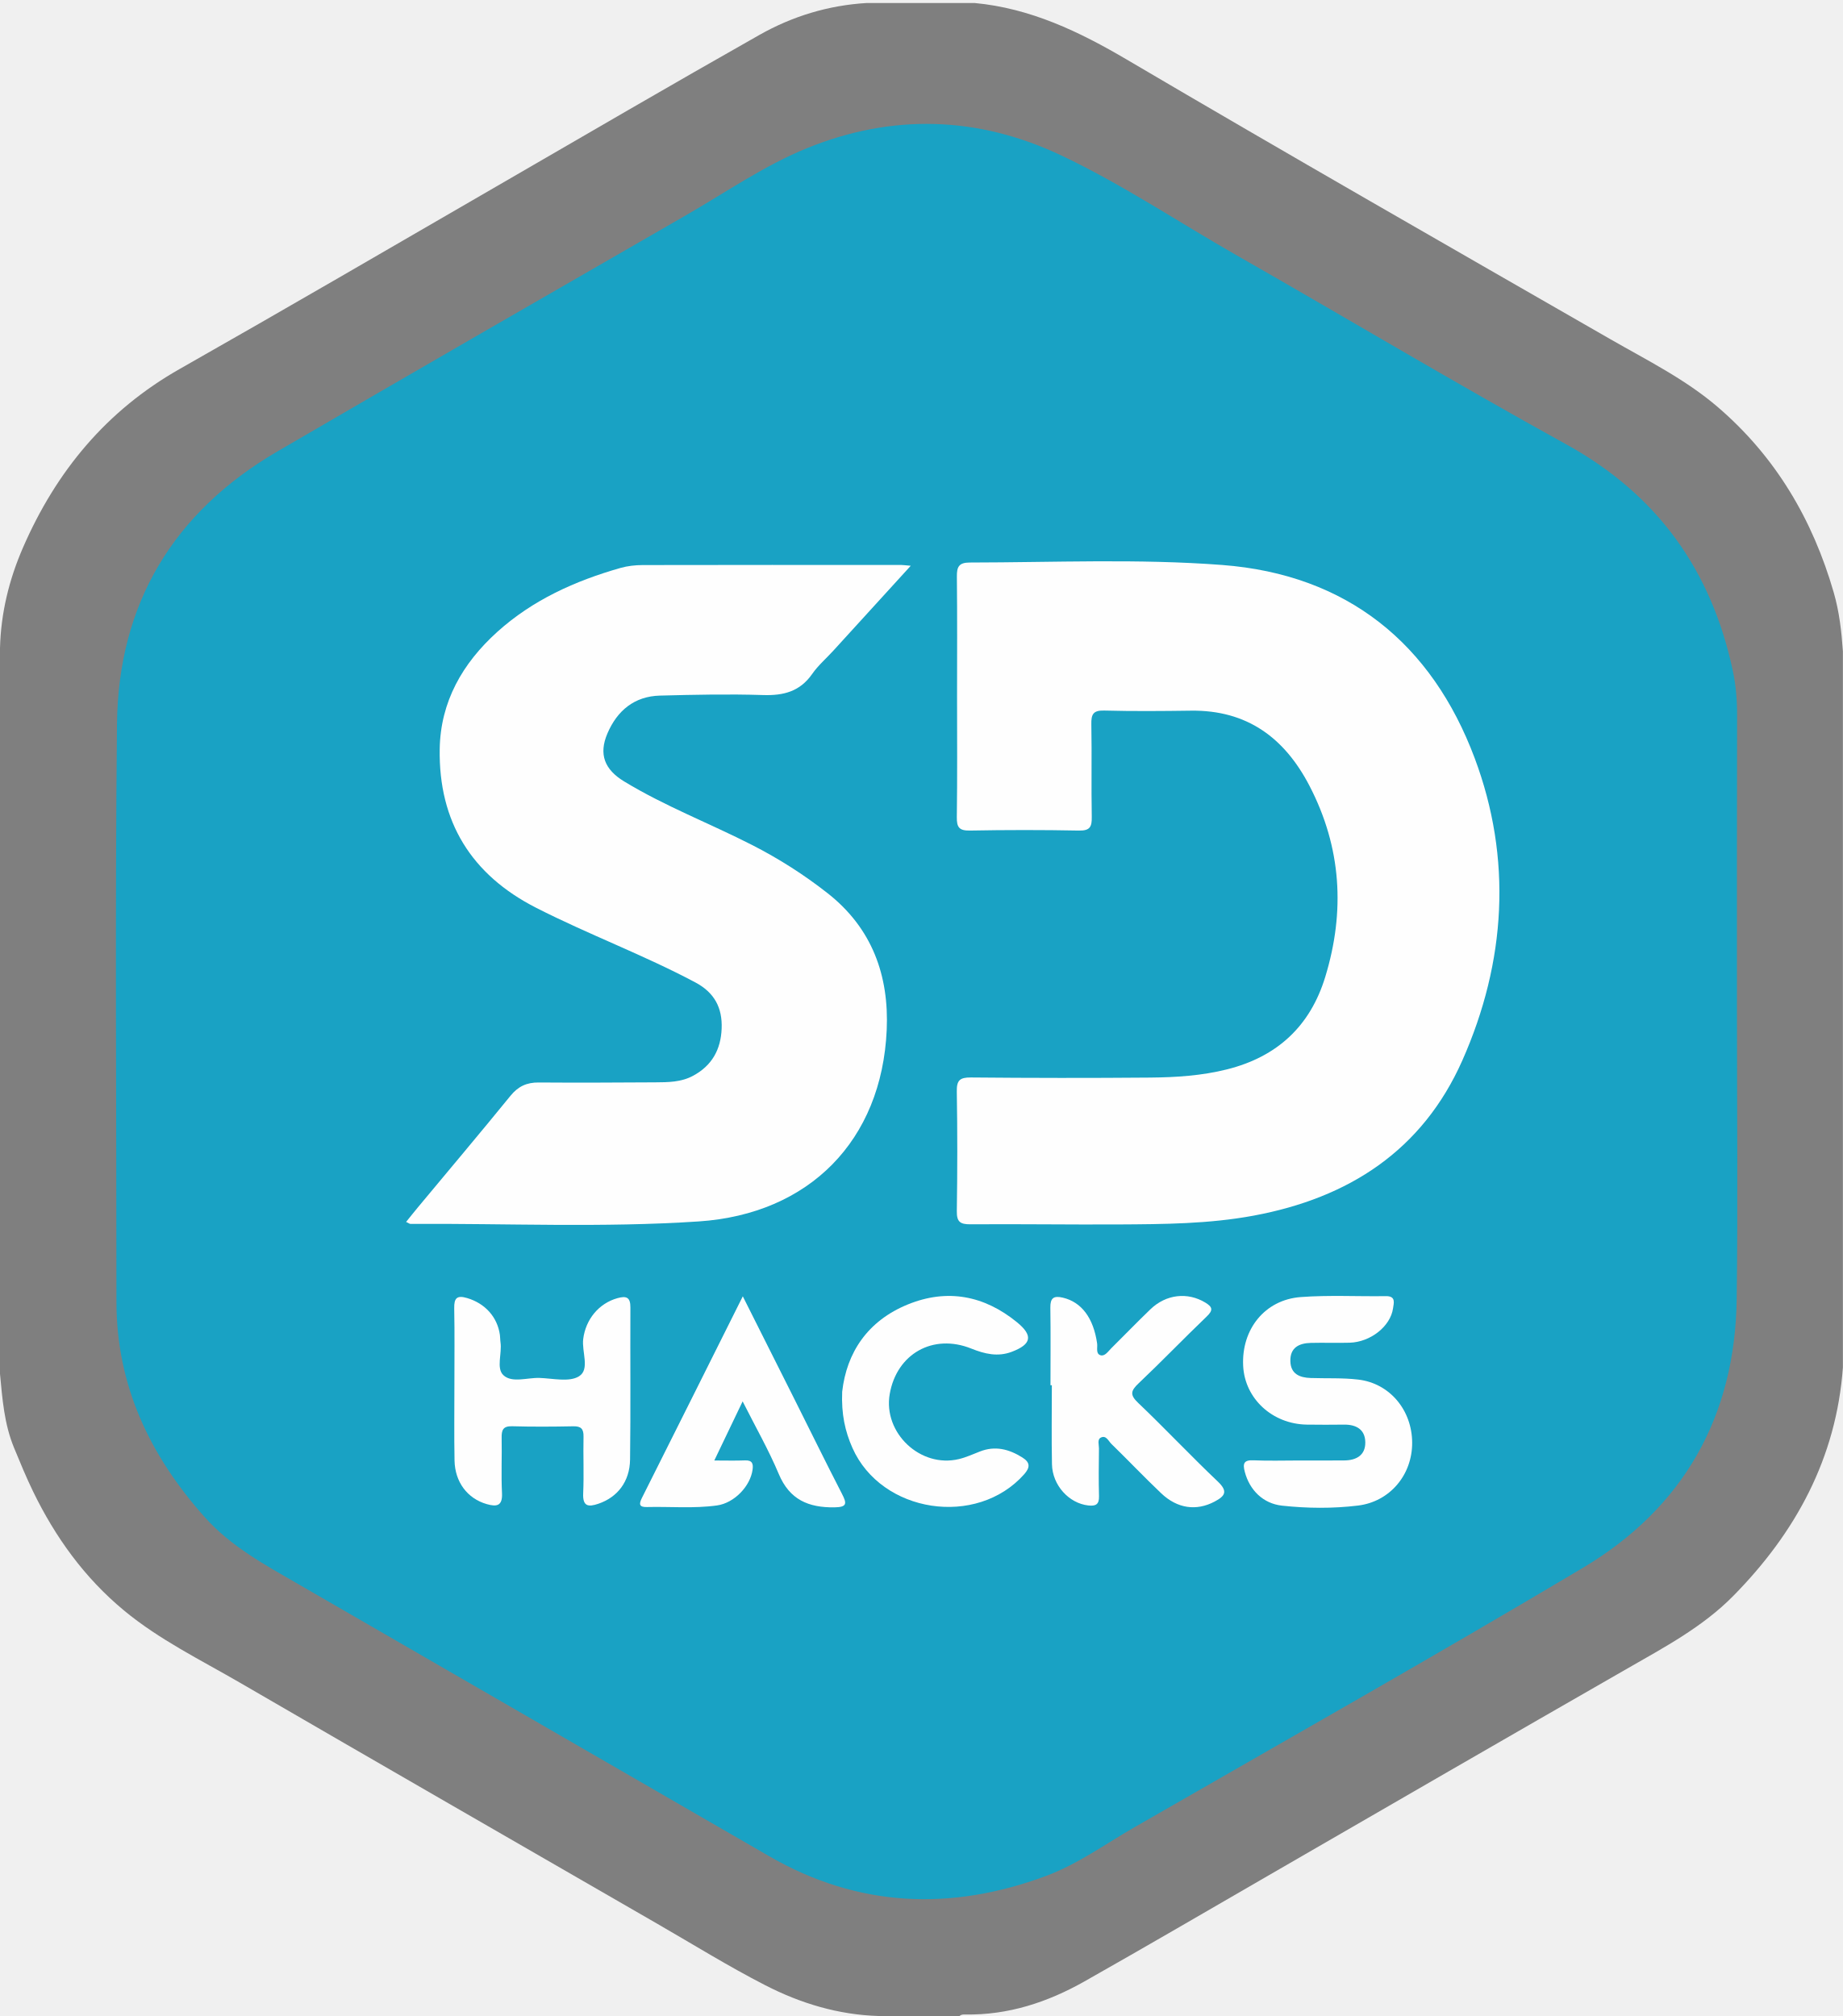
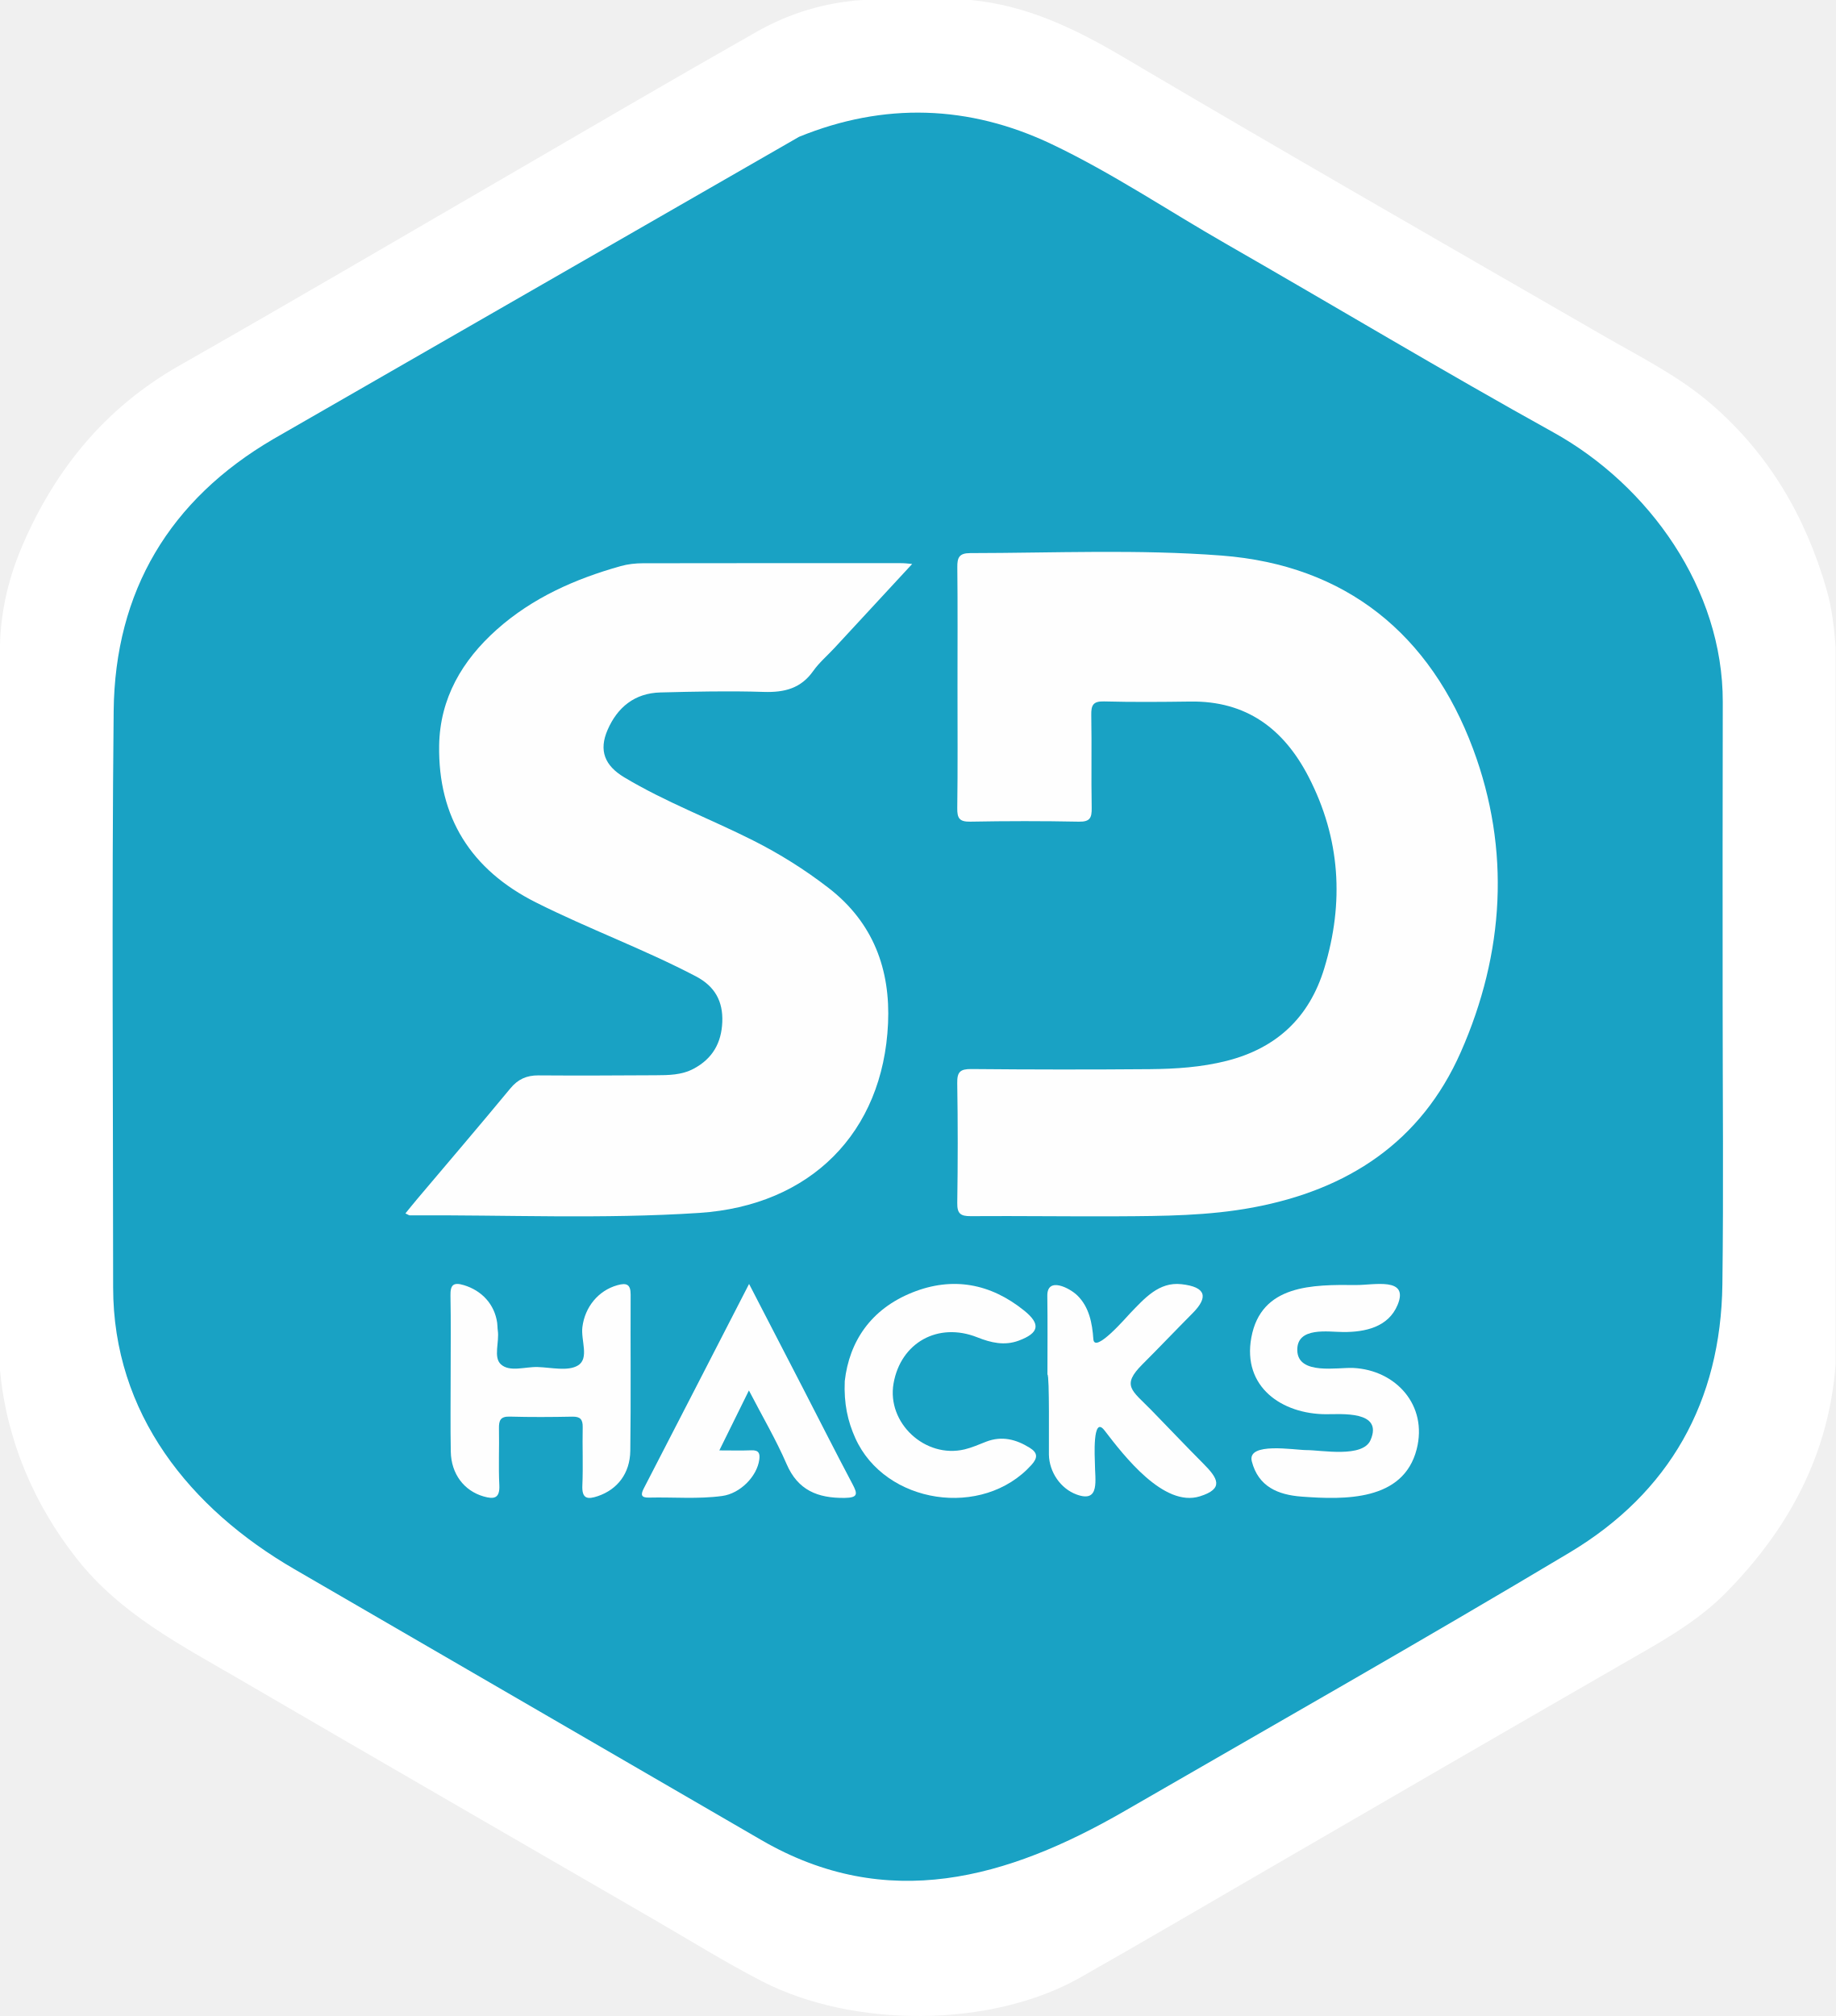
- <svg xmlns="http://www.w3.org/2000/svg" version="1.1" id="Layer_1" x="0px" y="0px" width="308px" height="337px" viewBox="0 0 308 337" enable-background="new 0 0 308 337" xml:space="preserve">
-   <g>
-     <path fill-rule="evenodd" clip-rule="evenodd" fill="#7F7F7F" d="M144.886,0.501c5.995,0,11.99,0,17.987,0   c9.331,0.868,17.501,4.78,25.44,9.454c26.818,15.788,53.833,31.235,80.816,46.74c6.121,3.517,12.504,6.675,17.916,11.311   c9.709,8.315,15.907,18.848,19.428,31.048c0.929,3.215,1.301,6.507,1.529,9.832c-0.004,39.907-0.004,79.805,0,119.697   c-1.101,15.143-7.881,27.612-18.355,38.227c-5.067,5.139-11.444,8.532-17.646,12.092c-19.977,11.46-39.914,22.984-59.85,34.517   c-10.291,5.952-20.557,11.948-30.905,17.799c-6.163,3.484-12.754,5.659-19.951,5.528c-0.333-0.006-0.662,0-0.92,0.256   c-4.497,0-8.994,0-13.49,0c-6.754-0.195-13.063-2.099-19.02-5.159c-6.138-3.155-12.007-6.795-17.981-10.242   c-23.256-13.42-46.528-26.81-69.744-40.294c-6.602-3.834-13.513-7.198-19.447-12.12c-6.583-5.459-11.45-12.226-15.159-19.857   c-1.16-2.386-2.169-4.851-3.186-7.311C0.705,238.043,0.395,233.853,0,229.66c0-40.44,0-80.88,0-121.32   c0.15-5.871,1.514-11.456,3.855-16.834C9.4,78.772,17.801,68.616,30.025,61.682c17.803-10.102,35.488-20.414,53.203-30.67   c14.546-8.42,29.061-16.899,43.69-25.173C132.468,2.699,138.479,0.878,144.886,0.501z" />
-     <path fill-rule="evenodd" clip-rule="evenodd" fill="#19A2C4" d="M290.295,169.193c0,15.976,0.164,31.953-0.043,47.926   c-0.254,19.657-8.896,34.952-25.716,44.97c-24.781,14.759-49.896,28.956-74.898,43.339c-4.895,2.813-9.516,6.193-14.834,8.168   c-15.879,5.896-31.371,5.283-46.24-3.301c-26.203-15.128-52.388-30.286-78.587-45.417c-5.62-3.246-11.362-6.336-15.757-11.263   c-9.15-10.253-14.758-21.983-14.758-35.995c-0.001-32.2-0.246-64.403,0.09-96.601c0.209-20.094,9.429-35.432,26.861-45.586   c22.695-13.221,45.453-26.336,68.217-39.438c6.694-3.854,13.099-8.324,20.258-11.233c14.263-5.796,28.591-5.366,42.505,1.234   c10.15,4.813,19.503,11.095,29.245,16.658c18.408,10.512,36.602,21.399,55.156,31.643c15.239,8.415,24.222,21.042,27.804,37.803   c0.518,2.426,0.725,4.909,0.719,7.419C290.273,136.077,290.295,152.635,290.295,169.193z" />
-     <path fill-rule="evenodd" clip-rule="evenodd" fill="#FEFEFE" d="M159.952,116.367c0-6.656,0.044-13.311-0.031-19.966   c-0.02-1.641,0.324-2.365,2.159-2.368c14.061-0.017,28.143-0.659,42.17,0.409c20.948,1.595,35.061,13.201,42.213,32.292   c6.282,16.77,5.249,34.032-2.061,50.523c-6.685,15.083-19.003,23.004-34.882,25.952c-7.485,1.391-15.061,1.431-22.63,1.472   c-8.239,0.043-16.479-0.083-24.721-0.024c-1.72,0.012-2.284-0.432-2.257-2.214c0.101-6.654,0.108-13.311-0.004-19.965   c-0.034-1.868,0.478-2.383,2.357-2.365c9.988,0.094,19.979,0.103,29.97,0.018c4.315-0.039,8.622-0.313,12.857-1.379   c8.375-2.106,13.886-7.225,16.396-15.453c3.347-10.961,2.707-21.632-2.621-31.912c-4.177-8.058-10.463-12.719-19.847-12.589   c-4.826,0.067-9.659,0.108-14.48-0.02c-1.859-0.05-2.177,0.649-2.145,2.299c0.096,5.157-0.026,10.316,0.07,15.473   c0.029,1.644-0.281,2.326-2.136,2.29c-6.075-0.12-12.155-0.114-18.23-0.002c-1.803,0.033-2.21-0.55-2.187-2.257   C160.007,129.844,159.952,123.104,159.952,116.367z" />
-     <path fill-rule="evenodd" clip-rule="evenodd" fill="#FEFEFE" d="M152.212,94.575c-4.567,5.012-8.757,9.612-12.951,14.208   c-1.178,1.29-2.532,2.454-3.521,3.875c-2.045,2.939-4.786,3.639-8.211,3.529c-5.736-0.185-11.487-0.058-17.229,0.091   c-4.282,0.111-7.15,2.515-8.779,6.317c-1.494,3.491-0.485,6.036,2.773,8.02c6.835,4.159,14.316,7.016,21.416,10.644   c4.457,2.277,8.643,4.943,12.588,8.037c7.465,5.855,10.299,13.797,9.898,22.861c-0.82,18.506-12.954,30.79-31.423,32.021   c-16.046,1.069-32.12,0.318-48.181,0.411c-0.137,0.001-0.274-0.12-0.72-0.329c0.694-0.858,1.331-1.671,1.991-2.462   c5.159-6.205,10.364-12.369,15.456-18.627c1.281-1.574,2.716-2.234,4.707-2.22c6.495,0.051,12.989,0.013,19.483-0.024   c2.158-0.013,4.32-0.019,6.316-1.093c3.163-1.701,4.645-4.379,4.783-7.896c0.138-3.487-1.221-6.027-4.394-7.714   c-8.666-4.608-17.884-8.026-26.618-12.48c-10.831-5.522-16.301-14.396-16.109-26.521c0.126-7.935,3.822-14.355,9.61-19.583   c5.923-5.348,13.021-8.543,20.617-10.705c1.185-0.336,2.464-0.474,3.7-0.477c14.405-0.031,28.81-0.02,43.214-0.016   C150.942,94.443,151.254,94.494,152.212,94.575z" />
-     <path fill-rule="evenodd" clip-rule="evenodd" fill="#FEFEFE" d="M75.943,231.418c-0.003-4.239,0.054-8.479-0.03-12.718   c-0.033-1.728,0.46-2.223,2.181-1.706c2.938,0.882,5.02,3.11,5.453,6.144c0.059,0.41,0.039,0.831,0.1,1.24   c0.28,1.878-0.755,4.361,0.499,5.515c1.439,1.323,3.967,0.381,6.017,0.446c2.24,0.073,4.969,0.741,6.603-0.271   c1.864-1.155,0.434-4.095,0.706-6.242c0.412-3.268,2.598-5.949,5.717-6.82c1.496-0.417,2.176-0.162,2.168,1.536   c-0.04,8.478,0.057,16.959-0.056,25.437c-0.05,3.722-2.126,6.312-5.292,7.391c-1.694,0.577-2.64,0.462-2.542-1.739   c0.139-3.152-0.012-6.317,0.056-9.475c0.027-1.283-0.395-1.759-1.708-1.732c-3.41,0.068-6.823,0.088-10.23-0.008   c-1.535-0.041-1.771,0.662-1.746,1.95c0.062,3.074-0.095,6.157,0.058,9.225c0.11,2.209-0.932,2.304-2.569,1.833   c-3.189-0.917-5.295-3.663-5.363-7.288C75.885,239.898,75.946,235.658,75.943,231.418z" />
-     <path fill-rule="evenodd" clip-rule="evenodd" fill="#FEFEFE" d="M217.208,244.137c2.495-0.001,4.991,0.02,7.486-0.008   c2.008-0.021,3.516-0.882,3.486-3.035c-0.03-2.138-1.508-2.973-3.549-2.95c-2.08,0.022-4.161,0.033-6.241-0.002   c-5.761-0.099-10.347-4.347-10.622-9.81c-0.309-6.109,3.613-11.059,9.616-11.511c4.716-0.355,9.479-0.084,14.218-0.156   c1.734-0.026,1.341,1.139,1.215,2.038c-0.427,3.007-3.761,5.646-7.253,5.748c-2.161,0.063-4.328-0.026-6.489,0.031   c-1.962,0.051-3.476,0.781-3.418,3.055c0.055,2.148,1.555,2.752,3.396,2.814c2.657,0.091,5.34-0.05,7.968,0.266   c5.263,0.63,8.977,5.123,8.992,10.556c0.018,5.378-3.731,9.854-9.056,10.501c-4.212,0.513-8.47,0.471-12.688,0.016   c-3.177-0.346-5.431-2.606-6.231-5.663c-0.353-1.343-0.187-1.989,1.433-1.918C212.045,244.221,214.628,244.138,217.208,244.137z" />
-     <path fill-rule="evenodd" clip-rule="evenodd" fill="#FEFEFE" d="M175.565,231.563c0-4.322,0.044-8.644-0.021-12.965   c-0.023-1.605,0.531-2.047,2.09-1.677c3.097,0.729,5.109,3.359,5.726,7.649c0.101,0.699-0.27,1.739,0.585,1.981   c0.716,0.203,1.264-0.66,1.783-1.175c2.187-2.164,4.323-4.379,6.54-6.512c2.635-2.535,6.217-2.9,9.159-1.131   c1.24,0.749,1.356,1.278,0.246,2.341c-3.84,3.681-7.53,7.519-11.39,11.179c-1.291,1.225-1.489,1.9-0.068,3.253   c4.515,4.297,8.783,8.854,13.309,13.142c1.775,1.684,1.188,2.452-0.541,3.367c-3.02,1.594-6.2,1.189-8.92-1.398   c-2.828-2.692-5.524-5.522-8.319-8.251c-0.484-0.475-0.872-1.482-1.742-1.064c-0.659,0.316-0.328,1.199-0.334,1.826   c-0.032,2.659-0.071,5.321,0.008,7.977c0.039,1.4-0.56,1.692-1.81,1.55c-3.212-0.367-5.979-3.365-6.052-6.887   c-0.089-4.4-0.021-8.804-0.021-13.205C175.717,231.563,175.641,231.563,175.565,231.563z" />
-     <path fill-rule="evenodd" clip-rule="evenodd" fill="#FEFEFE" d="M140.753,232.64c0.736-6.511,4.229-11.854,11.008-14.601   c6.569-2.663,12.73-1.477,18.203,2.988c2.736,2.232,2.446,3.695-0.884,4.95c-2.316,0.872-4.499,0.36-6.746-0.544   c-6.392-2.571-12.472,0.874-13.637,7.602c-1.125,6.498,5.14,12.414,11.563,10.869c1.201-0.289,2.347-0.812,3.504-1.265   c2.563-1.007,4.877-0.398,7.101,0.999c1.319,0.826,1.325,1.651,0.304,2.803c-7.934,8.938-23.863,6.515-28.706-4.41   C141.242,239.277,140.593,236.382,140.753,232.64z" />
-     <path fill-rule="evenodd" clip-rule="evenodd" fill="#FEFEFE" d="M124.142,216.696c2.979,5.932,5.811,11.564,8.636,17.2   c2.642,5.274,5.24,10.571,7.938,15.816c0.815,1.585,0.91,2.233-1.266,2.261c-4.326,0.054-7.489-1.273-9.292-5.568   c-1.691-4.03-3.88-7.852-6.042-12.148c-1.644,3.43-3.101,6.47-4.736,9.883c1.905,0,3.523,0.049,5.135-0.016   c1.187-0.046,1.4,0.52,1.265,1.533c-0.372,2.79-3.069,5.595-5.943,5.996c-3.892,0.544-7.813,0.172-11.72,0.268   c-1.274,0.033-1.366-0.467-0.838-1.518C112.869,239.275,118.428,228.13,124.142,216.696z" />
+ <svg xmlns="http://www.w3.org/2000/svg" width="163px" height="179px" viewBox="0 0 163 179" version="1.1">
+   <defs />
+   <g id="Nametag" stroke="none" stroke-width="1" fill="none" fill-rule="evenodd">
+     <g id="L1" transform="translate(-57, -69)" fill-rule="nonzero">
+       <g id="logo" transform="translate(57, 69)">
+         <path d="M76.676,0 C79.849,0 83.021,0 86.195,0 C91.133,0.461 95.457,2.538 99.659,5.019 C113.851,13.402 128.148,21.603 142.428,29.835 C145.667,31.702 149.045,33.379 151.909,35.84 C157.047,40.254 160.327,45.847 162.191,52.324 C162.682,54.031 162.879,55.779 163,57.544 C162.998,78.731 162.998,99.914 163,121.094 C162.417,129.133 158.829,135.753 153.286,141.389 C150.605,144.118 147.23,145.919 143.948,147.809 C133.375,153.893 122.824,160.012 112.274,166.135 C106.828,169.295 101.395,172.478 95.919,175.585 C87.973,180.091 75.732,180.072 67.668,175.917 C64.42,174.242 61.314,172.309 58.153,170.479 C45.845,163.354 33.529,156.245 21.243,149.086 C15.965,146.011 10.684,143.3 6.818,138.396 C2.981,133.528 0.578,127.82 0,121.665 C0,100.195 0,78.725 0,57.254 C0.079,54.137 0.801,51.172 2.04,48.317 C4.975,41.556 9.421,36.164 15.89,32.482 C25.311,27.119 34.671,21.644 44.046,16.199 C51.744,11.729 59.425,7.227 67.167,2.834 C70.104,1.167 73.285,0.2 76.676,0 C79.849,0 73.285,0.2 76.676,0 C79.849,0 73.285,0.2 76.676,0 Z" id="Shape" fill="#FFFFFF" />
+         <path d="M70.958,12.146 C78.484,9.076 86.045,9.304 93.388,12.8 C98.744,15.349 103.68,18.677 108.821,21.623 C118.535,27.191 128.136,32.958 137.927,38.384 C146.436,43.1 153.003,52.31 152.979,62.337 C152.956,71.107 152.967,79.878 152.967,88.648 C152.967,97.11 153.054,105.573 152.945,114.033 C152.811,124.445 148.25,132.546 139.374,137.853 C126.297,145.67 113.044,153.19 99.85,160.808 C89.451,166.806 78.778,169.851 67.62,163.386 C53.793,155.373 39.975,147.344 26.149,139.33 C16.88,133.956 10.046,125.54 10.046,114.298 C10.045,97.243 9.916,80.186 10.093,63.131 C10.204,52.488 15.069,44.364 24.268,38.986 L70.958,12.146 Z" id="Shape" fill="#19A2C4" />
+         <path d="M85.024,60.996 C85.024,57.454 85.047,53.912 85.008,50.37 C84.997,49.497 85.179,49.112 86.15,49.11 C93.593,49.101 101.046,48.759 108.47,49.328 C119.558,50.177 127.027,56.353 130.813,66.513 C134.138,75.438 133.591,84.624 129.722,93.401 C126.184,101.427 119.664,105.643 111.26,107.212 C107.298,107.952 103.288,107.973 99.282,107.995 C94.921,108.018 90.56,107.951 86.198,107.982 C85.287,107.989 84.989,107.752 85.003,106.804 C85.056,103.263 85.06,99.72 85.001,96.179 C84.983,95.185 85.254,94.911 86.248,94.92 C91.535,94.97 96.823,94.975 102.111,94.93 C104.395,94.909 106.674,94.763 108.916,94.196 C113.349,93.075 116.266,90.351 117.594,85.972 C119.366,80.139 119.027,74.46 116.207,68.989 C113.996,64.701 110.669,62.22 105.702,62.29 C103.148,62.325 100.59,62.347 98.038,62.279 C97.054,62.252 96.886,62.624 96.903,63.502 C96.954,66.247 96.889,68.992 96.94,71.737 C96.955,72.612 96.791,72.975 95.809,72.956 C92.594,72.892 89.376,72.895 86.16,72.955 C85.206,72.972 84.991,72.662 85.003,71.753 C85.053,68.168 85.024,64.581 85.024,60.996 Z" id="Shape" fill="#FEFEFE" />
+         <path d="M81,50.073 C78.563,52.708 76.328,55.126 74.09,57.542 C73.461,58.22 72.739,58.832 72.211,59.579 C71.12,61.125 69.658,61.493 67.83,61.435 C64.77,61.338 61.701,61.404 58.638,61.483 C56.353,61.541 54.823,62.805 53.954,64.804 C53.156,66.639 53.695,67.977 55.433,69.02 C59.08,71.207 63.071,72.709 66.86,74.616 C69.238,75.813 71.471,77.215 73.576,78.841 C77.559,81.919 79.071,86.095 78.857,90.86 C78.42,100.589 71.946,107.047 62.091,107.694 C53.53,108.256 44.954,107.862 36.384,107.91 C36.311,107.911 36.238,107.847 36,107.738 C36.37,107.286 36.71,106.859 37.062,106.443 C39.815,103.181 42.592,99.94 45.309,96.65 C45.992,95.823 46.758,95.476 47.82,95.483 C51.286,95.51 54.751,95.49 58.216,95.471 C59.367,95.464 60.521,95.461 61.586,94.896 C63.273,94.002 64.064,92.594 64.138,90.745 C64.211,88.912 63.486,87.576 61.793,86.689 C57.169,84.267 52.251,82.47 47.591,80.128 C41.812,77.225 38.893,72.56 38.996,66.185 C39.063,62.014 41.035,58.638 44.123,55.89 C47.284,53.078 51.071,51.399 55.124,50.262 C55.756,50.085 56.438,50.013 57.098,50.011 C64.784,49.995 72.47,50.001 80.155,50.003 C80.322,50.003 80.489,50.03 81,50.073 Z" id="Shape" fill="#FEFEFE" />
+         <path d="M40.017,121.966 C40.016,119.656 40.046,117.346 40.001,115.036 C39.983,114.094 40.251,113.824 41.186,114.106 C42.782,114.587 43.914,115.801 44.149,117.454 C44.181,117.678 44.17,117.907 44.203,118.13 C44.355,119.153 43.793,120.506 44.474,121.135 C45.256,121.856 46.63,121.343 47.744,121.378 C48.961,121.418 50.444,121.782 51.331,121.231 C52.344,120.601 51.567,118.999 51.715,117.829 C51.939,116.048 53.127,114.587 54.821,114.113 C55.634,113.885 56.004,114.024 55.999,114.95 C55.978,119.57 56.03,124.191 55.969,128.811 C55.942,130.839 54.814,132.251 53.094,132.839 C52.173,133.153 51.659,133.091 51.712,131.891 C51.788,130.174 51.706,128.449 51.743,126.728 C51.757,126.029 51.528,125.769 50.815,125.784 C48.962,125.821 47.107,125.832 45.256,125.78 C44.422,125.757 44.294,126.14 44.307,126.842 C44.341,128.517 44.256,130.198 44.339,131.869 C44.399,133.073 43.833,133.125 42.943,132.868 C41.21,132.369 40.066,130.872 40.029,128.897 C39.986,126.587 40.019,124.277 40.017,121.966 Z" id="Shape" fill="#FEFEFE" />
+         <path d="M116.019,128.754 C117.355,128.753 121.004,129.464 121.7,127.867 C122.851,125.229 119.077,125.574 117.747,125.569 C113.831,125.554 110.308,123.154 111.116,118.759 C111.985,114.032 116.587,114.061 120.413,114.097 C121.982,114.111 125.152,113.352 124.102,115.866 C123.273,117.85 121.205,118.276 119.3,118.271 C117.959,118.268 115.142,117.766 115.197,119.904 C115.254,122.124 118.796,121.392 120.169,121.46 C123.941,121.647 126.802,124.765 125.797,128.681 C124.612,133.297 119.388,133.168 115.581,132.884 C113.476,132.727 111.741,131.997 111.16,129.762 C110.699,127.999 114.965,128.755 116.019,128.754 C117.341,128.753 114.652,128.755 116.019,128.754 Z" id="Shape" fill="#FEFEFE" />
+         <path d="M93.011,122.042 C93.011,119.714 93.034,117.385 93,115.057 C92.976,113.319 94.986,114.359 95.664,115.021 C96.714,116.046 96.991,117.486 97.088,118.9 C97.182,120.261 100.092,116.875 100.362,116.596 C101.641,115.275 102.911,113.802 104.903,114.022 C107.12,114.267 107.309,115.182 105.9,116.599 C104.408,118.101 102.949,119.636 101.452,121.131 C99.543,123.036 100.514,123.447 102.22,125.188 C103.763,126.764 105.274,128.373 106.832,129.933 C108.156,131.257 108.716,132.183 106.539,132.861 C103.343,133.856 99.817,129.274 98.081,127.011 C96.976,125.571 97.225,129.589 97.224,129.883 C97.22,131.372 97.726,133.474 95.601,132.698 C94.178,132.179 93.172,130.707 93.141,129.156 C93.127,128.426 93.204,122.042 93.011,122.042 C93.011,119.714 93.051,122.042 93.011,122.042 Z" id="Shape" fill="#FEFEFE" />
+         <path d="M75.013,122.623 C75.414,119.116 77.32,116.237 81.017,114.758 C84.6,113.323 87.96,113.962 90.945,116.367 C92.437,117.57 92.279,118.358 90.463,119.034 C89.2,119.503 88.009,119.228 86.784,118.741 C83.297,117.356 79.981,119.212 79.346,122.836 C78.732,126.336 82.149,129.523 85.652,128.691 C86.307,128.535 86.932,128.253 87.563,128.009 C88.961,127.467 90.223,127.795 91.436,128.548 C92.156,128.993 92.159,129.437 91.602,130.058 C87.275,134.872 78.587,133.567 75.946,127.682 C75.28,126.198 74.926,124.639 75.013,122.623 Z" id="Shape" fill="#FEFEFE" />
+         <path d="M66.516,114 C68.168,117.195 69.738,120.228 71.304,123.263 C72.768,126.104 74.209,128.957 75.704,131.781 C76.156,132.635 76.209,132.984 75.003,132.999 C72.604,133.028 70.851,132.314 69.851,130 C68.914,127.83 67.7,125.772 66.502,123.458 C65.591,125.305 64.783,126.942 63.876,128.781 C64.932,128.781 65.829,128.807 66.723,128.772 C67.381,128.747 67.499,129.052 67.424,129.598 C67.218,131.1 65.723,132.611 64.13,132.827 C61.972,133.12 59.798,132.919 57.633,132.971 C56.926,132.989 56.875,132.72 57.168,132.154 C60.267,126.16 63.349,120.158 66.516,114 Z" id="Shape" fill="#FEFEFE" />
+       </g>
+     </g>
  </g>
</svg>
